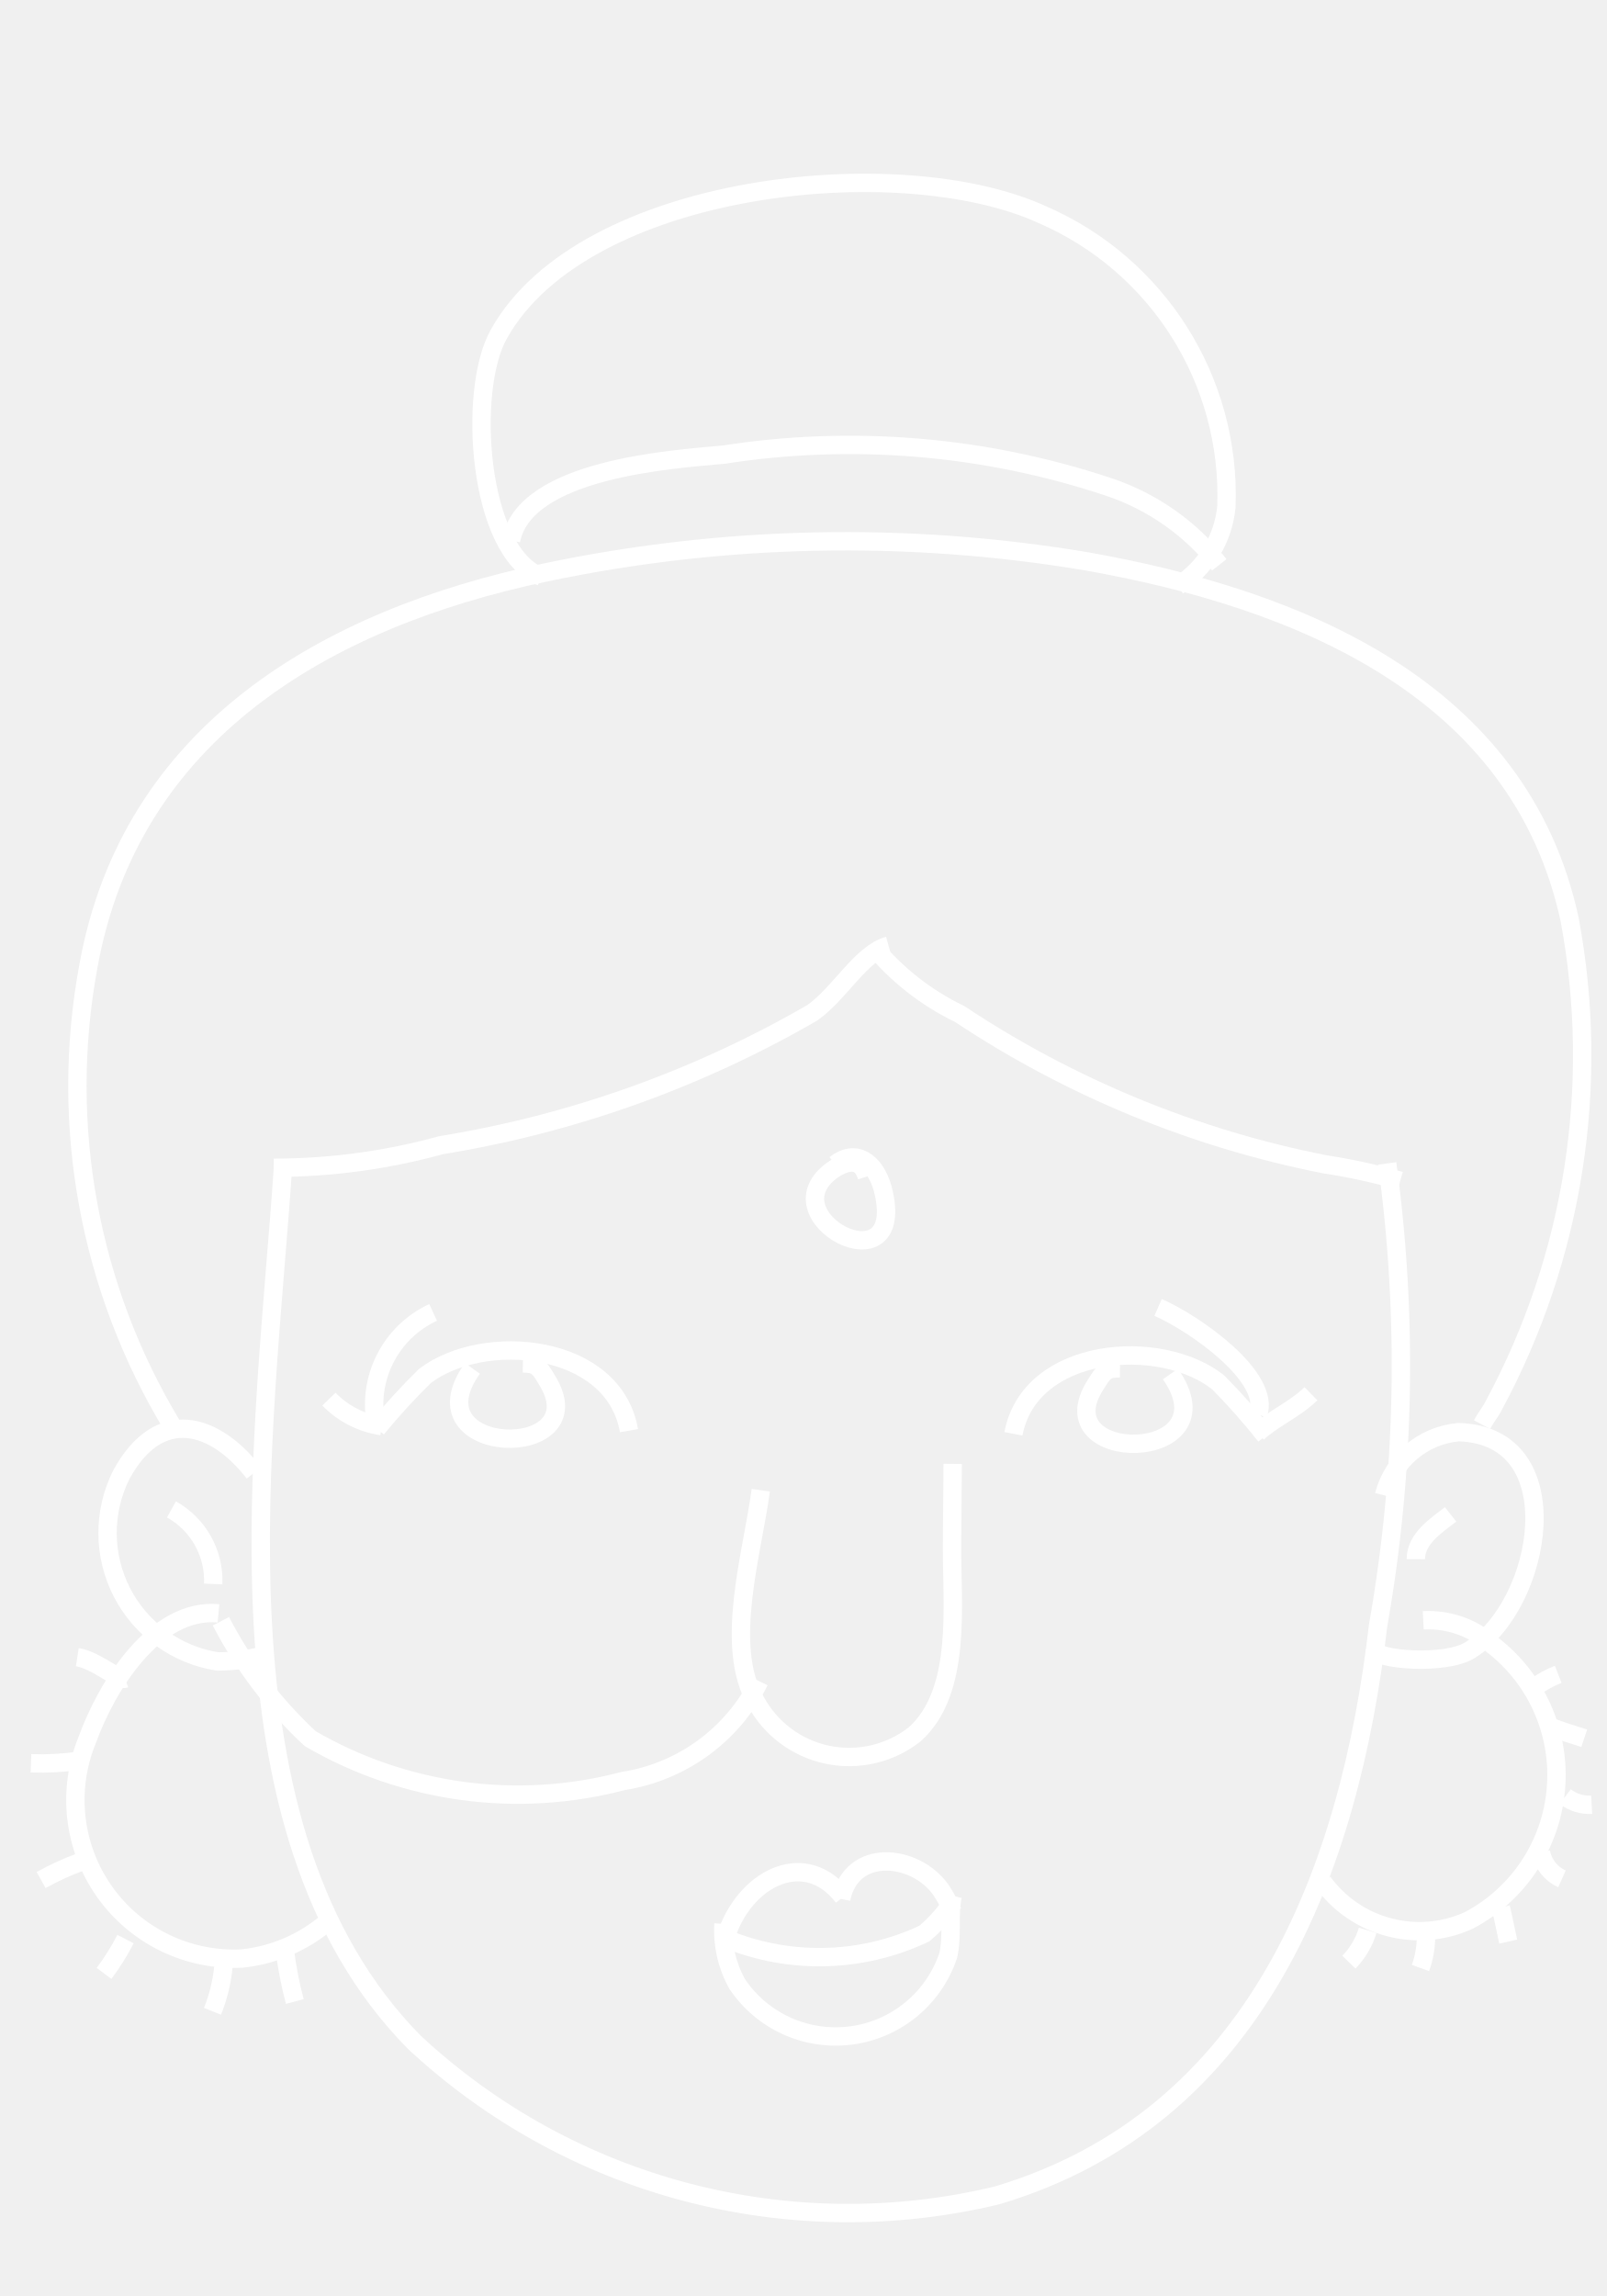
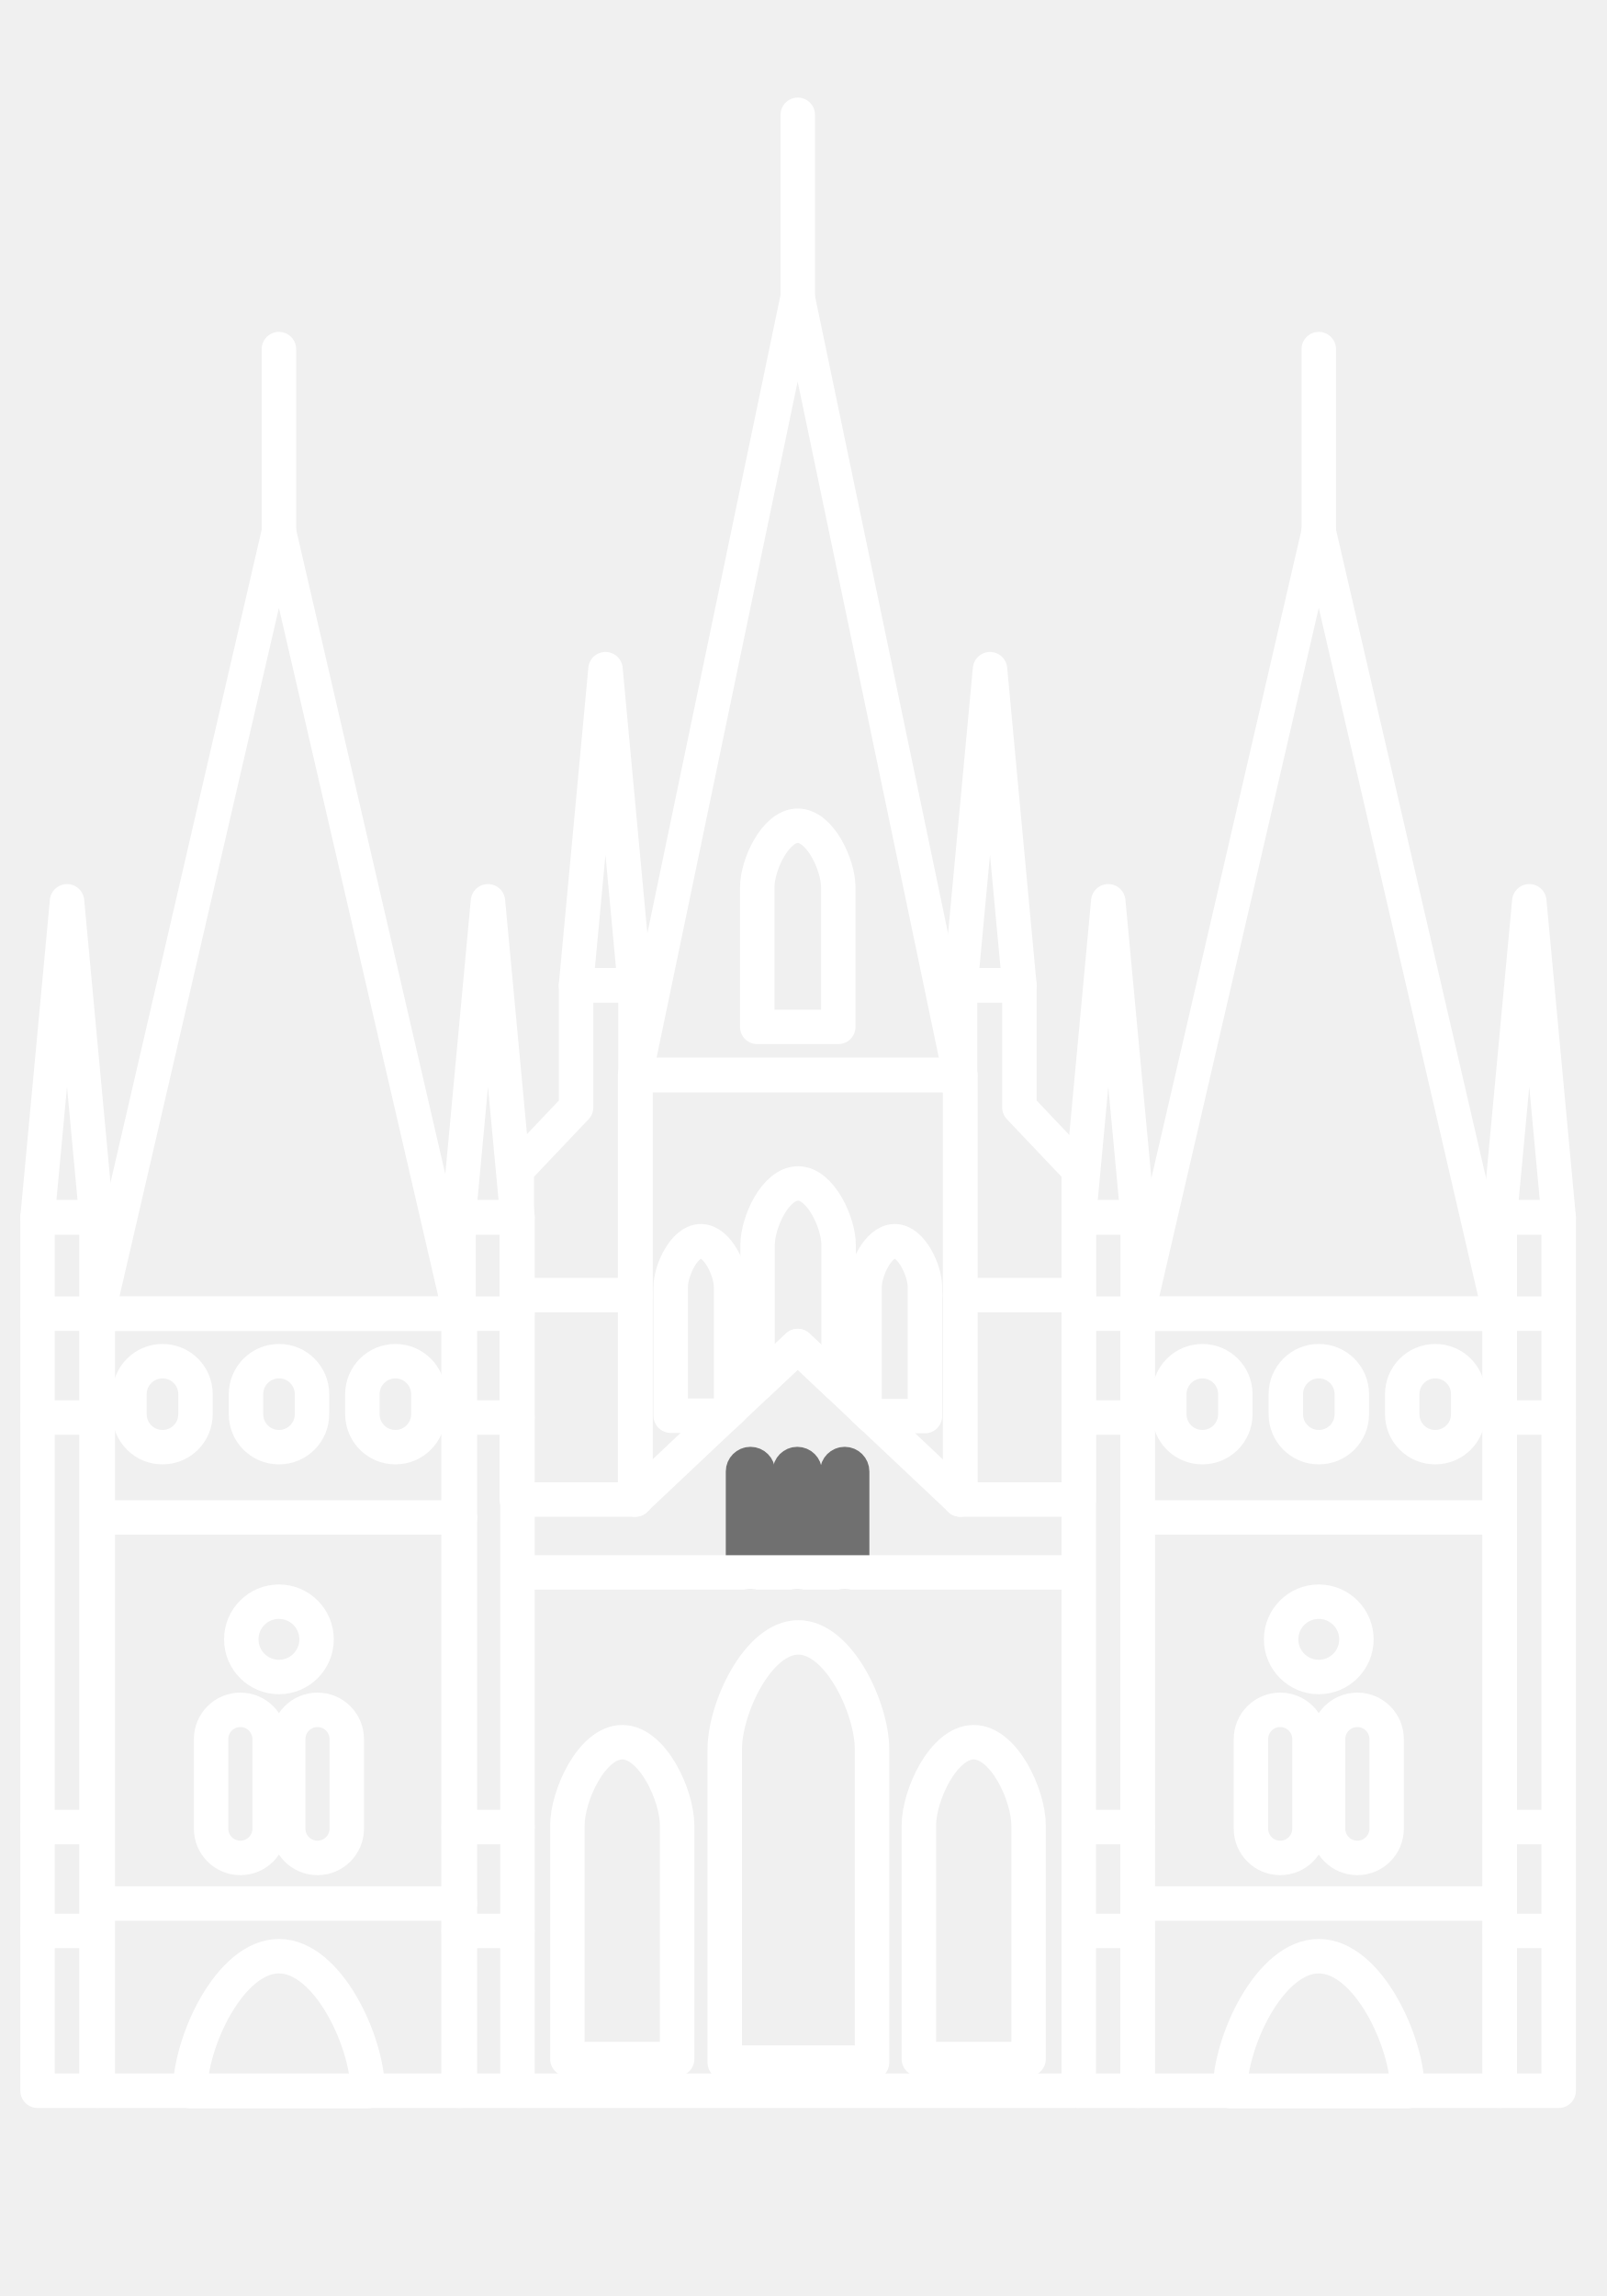
<svg xmlns="http://www.w3.org/2000/svg" width="14" height="20" viewBox="0 0 14 20">
  <defs>
    <clipPath id="clip-Muscat">
      <rect width="14" height="20" />
    </clipPath>
  </defs>
  <g id="Muscat" clip-path="url(#clip-Muscat)">
-     <g id="Group_21" data-name="Group 21" transform="translate(-339.644 -86.519) rotate(-21)">
-       <path id="Path_269" data-name="Path 269" d="M290.479,229.891c-.992,2.144-2.717,5.143-1.672,7.541a5.545,5.545,0,0,0,4.26,3.066c2.363.183,3.889-1.552,4.882-3.447a13.022,13.022,0,0,0,1.515-3.727" transform="translate(-5.734 -17.042)" fill="none" stroke="#fff" stroke-miterlimit="10" stroke-width="0.16" />
-       <path id="Path_270" data-name="Path 270" d="M304.17,244.793c-.268.491-.785,1.145-.7,1.7a.925.925,0,0,0,1.189.766c.527-.2.709-.951.9-1.435l.254-.646" transform="translate(-16.555 -27.809)" fill="none" stroke="#fff" stroke-miterlimit="10" stroke-width="0.16" />
-       <path id="Path_271" data-name="Path 271" d="M311.342,236.236c.006-.11-.033-.2-.233-.166-.733.16.22,1.242.324.314.024-.251-.1-.411-.311-.346" transform="translate(-21.885 -21.472)" fill="none" stroke="#fff" stroke-miterlimit="10" stroke-width="0.16" />
-       <g id="Group_19" data-name="Group 19" transform="translate(284.681 214.969)">
-         <path id="Path_272" data-name="Path 272" d="M297.5,238.651c.15-.761-.87-1.261-1.488-1.082a5.742,5.742,0,0,0-.557.278" transform="translate(-295.452 -237.532)" fill="none" stroke="#fff" stroke-miterlimit="10" stroke-width="0.16" />
-         <path id="Path_273" data-name="Path 273" d="M298.336,237.98c-.8.529.737,1.159.569.323-.022-.133-.035-.163-.143-.206" transform="translate(-297.367 -237.856)" fill="none" stroke="#fff" stroke-miterlimit="10" stroke-width="0.16" />
+     <g id="Group_587" data-name="Group 587" transform="translate(-416.69 -189.301)">
+       <g id="Group_77" data-name="Group 77" transform="translate(417.017 192.342)">
+         <g id="Group_72" data-name="Group 72" transform="translate(0 4.81)">
+           <rect id="Rectangle_88" data-name="Rectangle 88" width="0.513" height="7.608" transform="translate(0 2.753)" fill="none" stroke="#fff" stroke-linecap="round" stroke-linejoin="round" stroke-width="0.3" />
+           <line id="Line_65" data-name="Line 65" x2="0.513" transform="translate(0 3.592)" fill="none" stroke="#fff" stroke-linecap="round" stroke-linejoin="round" stroke-width="0.3" />
+           <line id="Line_66" data-name="Line 66" x2="0.513" transform="translate(0 4.497)" fill="none" stroke="#fff" stroke-linecap="round" stroke-linejoin="round" stroke-width="0.3" />
+           <line id="Line_67" data-name="Line 67" x2="0.513" transform="translate(0 8.064)" fill="none" stroke="#fff" stroke-linecap="round" stroke-linejoin="round" stroke-width="0.3" />
+           <line id="Line_68" data-name="Line 68" x2="0.513" transform="translate(0 8.969)" fill="none" stroke="#fff" stroke-linecap="round" stroke-linejoin="round" stroke-width="0.3" />
+           <path id="Path_197" data-name="Path 197" d="M417.18,224.589l-.257,2.753h.513Z" transform="translate(-416.923 -224.589)" fill="none" stroke="#fff" stroke-linecap="round" stroke-linejoin="round" stroke-width="0.3" />
+         </g>
+         <g id="Group_73" data-name="Group 73" transform="translate(3.668 4.81)">
+           <rect id="Rectangle_89" data-name="Rectangle 89" width="0.513" height="7.608" transform="translate(0 2.753)" fill="none" stroke="#fff" stroke-linecap="round" stroke-linejoin="round" stroke-width="0.3" />
+           <line id="Line_69" data-name="Line 69" x2="0.513" transform="translate(0 3.592)" fill="none" stroke="#fff" stroke-linecap="round" stroke-linejoin="round" stroke-width="0.3" />
+           <line id="Line_70" data-name="Line 70" x2="0.513" transform="translate(0 4.497)" fill="none" stroke="#fff" stroke-linecap="round" stroke-linejoin="round" stroke-width="0.3" />
+           <line id="Line_71" data-name="Line 71" x2="0.513" transform="translate(0 8.064)" fill="none" stroke="#fff" stroke-linecap="round" stroke-linejoin="round" stroke-width="0.3" />
+           <line id="Line_72" data-name="Line 72" x2="0.513" transform="translate(0 8.969)" fill="none" stroke="#fff" stroke-linecap="round" stroke-linejoin="round" stroke-width="0.3" />
+           <path id="Path_198" data-name="Path 198" d="M437.679,224.589l-.256,2.753h.513Z" transform="translate(-437.423 -224.589)" fill="none" stroke="#fff" stroke-linecap="round" stroke-linejoin="round" stroke-width="0.3" />
+         </g>
+         <g id="Group_76" data-name="Group 76" transform="translate(0.525 0)">
+           <rect id="Rectangle_90" data-name="Rectangle 90" width="3.155" height="6.769" transform="translate(0 8.402)" fill="none" stroke="#fff" stroke-linecap="round" stroke-linejoin="round" stroke-width="0.3" />
+           <line id="Line_73" data-name="Line 73" x2="3.155" transform="translate(0 13.54)" fill="none" stroke="#fff" stroke-linecap="round" stroke-linejoin="round" stroke-width="0.3" />
+           <line id="Line_74" data-name="Line 74" x2="3.155" transform="translate(0 10.177)" fill="none" stroke="#fff" stroke-linecap="round" stroke-linejoin="round" stroke-width="0.3" />
+           <g id="Group_74" data-name="Group 74" transform="translate(0.276 8.816)">
+             <path id="Rectangle_91" data-name="Rectangle 91" d="M.288,0h0A.287.287,0,0,1,.575.287V.462A.287.287,0,0,1,.288.749h0A.287.287,0,0,1,0,.462V.288A.288.288,0,0,1,.288,0Z" fill="none" stroke="#fff" stroke-linecap="round" stroke-linejoin="round" stroke-width="0.3" />
+             <path id="Rectangle_92" data-name="Rectangle 92" d="M.288,0h0A.287.287,0,0,1,.575.287V.462A.287.287,0,0,1,.287.749h0A.287.287,0,0,1,0,.462V.288A.288.288,0,0,1,.288,0Z" transform="translate(1.015)" fill="none" stroke="#fff" stroke-linecap="round" stroke-linejoin="round" stroke-width="0.3" />
+             <rect id="Rectangle_93" data-name="Rectangle 93" width="0.575" height="0.749" rx="0.288" transform="translate(2.029)" fill="none" stroke="#fff" stroke-linecap="round" stroke-linejoin="round" stroke-width="0.3" />
+           </g>
+           <path id="Path_199" data-name="Path 199" d="M427.494,259.014a.328.328,0,1,1-.328-.329A.328.328,0,0,1,427.494,259.014Z" transform="translate(-425.588 -247.774)" fill="none" stroke="#fff" stroke-linecap="round" stroke-linejoin="round" stroke-width="0.3" />
+           <g id="Group_75" data-name="Group 75" transform="translate(0.987 11.853)">
+             <path id="Path_200" data-name="Path 200" d="M425.88,264.981a.255.255,0,0,1-.255.255h0a.255.255,0,0,1-.255-.255v-.78a.255.255,0,0,1,.255-.255h0a.255.255,0,0,1,.255.255Z" transform="translate(-425.37 -263.946)" fill="none" stroke="#fff" stroke-linecap="round" stroke-linejoin="round" stroke-width="0.3" />
+             <path id="Path_201" data-name="Path 201" d="M429.635,264.981a.255.255,0,0,1-.255.255h0a.255.255,0,0,1-.255-.255v-.78a.255.255,0,0,1,.255-.255h0a.255.255,0,0,1,.255.255Z" transform="translate(-428.453 -263.946)" fill="none" stroke="#fff" stroke-linecap="round" stroke-linejoin="round" stroke-width="0.3" />
+           </g>
+           <path id="Path_202" data-name="Path 202" d="M424.349,277.1c0-.427.346-1.175.774-1.175s.774.748.774,1.175Z" transform="translate(-423.545 -261.926)" fill="none" stroke="#fff" stroke-linecap="round" stroke-linejoin="round" stroke-width="0.3" />
+           <path id="Path_203" data-name="Path 203" d="M421.434,206.586l-1.578,6.814h3.155Z" transform="translate(-419.856 -204.997)" fill="none" stroke="#fff" stroke-linecap="round" stroke-linejoin="round" stroke-width="0.3" />
+           <line id="Line_75" data-name="Line 75" y1="1.588" transform="translate(1.578)" fill="none" stroke="#fff" stroke-linecap="round" stroke-linejoin="round" stroke-width="0.3" />
+         </g>
      </g>
-       <g id="Group_20" data-name="Group 20" transform="translate(289.846 216.948)">
-         <path id="Path_274" data-name="Path 274" d="M314.065,245.028c.408-.66,1.5-.331,1.826.221a5.726,5.726,0,0,1,.218.583" transform="translate(-314.065 -244.662)" fill="none" stroke="#fff" stroke-miterlimit="10" stroke-width="0.16" />
-         <path id="Path_275" data-name="Path 275" d="M317.219,245.405c.229.935-1.329.347-.637-.151.107-.082.137-.095.244-.053" transform="translate(-315.755 -245.035)" fill="none" stroke="#fff" stroke-miterlimit="10" stroke-width="0.16" />
+       <g id="Group_80" data-name="Group 80" transform="translate(421.192 195.13)">
+         <g id="Group_78" data-name="Group 78" transform="translate(0 0)">
+           <path id="Path_204" data-name="Path 204" d="M441.29,233.149h-1.034v-2.871l.517-.545v-1.064h.517Z" transform="translate(-440.256 -225.916)" fill="none" stroke="#fff" stroke-linecap="round" stroke-linejoin="round" stroke-width="0.3" />
+           <line id="Line_76" data-name="Line 76" x2="1.034" transform="translate(0 5.452)" fill="none" stroke="#fff" stroke-linecap="round" stroke-linejoin="round" stroke-width="0.3" />
+           <path id="Path_205" data-name="Path 205" d="M443.4,213.285l-.257,2.753h.513Z" transform="translate(-442.627 -213.285)" fill="none" stroke="#fff" stroke-linecap="round" stroke-linejoin="round" stroke-width="0.3" />
+         </g>
+         <g id="Group_79" data-name="Group 79" transform="translate(3.862 0)">
+           <path id="Path_206" data-name="Path 206" d="M461.841,233.149h1.034v-2.871l-.517-.545v-1.064h-.517Z" transform="translate(-461.841 -225.916)" fill="none" stroke="#fff" stroke-linecap="round" stroke-linejoin="round" stroke-width="0.3" />
+           <line id="Line_77" data-name="Line 77" x1="1.034" transform="translate(0 5.452)" fill="none" stroke="#fff" stroke-linecap="round" stroke-linejoin="round" stroke-width="0.3" />
+           <path id="Path_207" data-name="Path 207" d="M462.12,213.285l.256,2.753h-.513Z" transform="translate(-461.859 -213.285)" fill="none" stroke="#fff" stroke-linecap="round" stroke-linejoin="round" stroke-width="0.3" />
+         </g>
      </g>
-       <path id="Path_276" data-name="Path 276" d="M287.581,236.987c-.162-.536-.563-.843-1.084-.4a1.133,1.133,0,0,0,.2,1.82,1.6,1.6,0,0,0,.456.1" transform="translate(-4.034 -21.726)" fill="none" stroke="#fff" stroke-miterlimit="10" stroke-width="0.16" />
-       <path id="Path_277" data-name="Path 277" d="M322.8,251.135a.738.738,0,0,1,.805-.28c.917.385.139,1.669-.586,1.807-.244.053-.809-.218-.775-.3" transform="translate(-30.132 -32.164)" fill="none" stroke="#fff" stroke-miterlimit="10" stroke-width="0.16" />
-       <path id="Path_278" data-name="Path 278" d="M295.376,229.861a5.478,5.478,0,0,0,1.432.339,9.493,9.493,0,0,0,3.433.082c.289-.073.578-.332.829-.308" transform="translate(-10.716 -17.02)" fill="none" stroke="#fff" stroke-miterlimit="10" stroke-width="0.16" />
-       <path id="Path_279" data-name="Path 279" d="M315.434,230.089a2.233,2.233,0,0,0,.494.828,8.829,8.829,0,0,0,2.5,2.362,5.249,5.249,0,0,1,.563.37" transform="translate(-25.209 -17.185)" fill="none" stroke="#fff" stroke-miterlimit="10" stroke-width="0.16" />
-       <path id="Path_280" data-name="Path 280" d="M289.218,220.972a5.721,5.721,0,0,1,.749-3.991c1.072-1.778,3.021-2.092,4.948-1.782a12.706,12.706,0,0,1,4.44,1.6c1.6.963,3.125,2.384,2.809,4.421a6.429,6.429,0,0,1-2.129,3.71c-.057.052-.1.071-.16.123" transform="translate(-6.189 -6.351)" fill="none" stroke="#fff" stroke-miterlimit="10" stroke-width="0.16" />
-       <path id="Path_281" data-name="Path 281" d="M314.535,210.931a.92.92,0,0,0,.641-.493,2.666,2.666,0,0,0-.591-2.953c-.959-.973-3.623-1.685-4.783-.725-.436.35-.859,1.712-.419,2.109" transform="translate(-20.703 0)" fill="none" stroke="#fff" stroke-miterlimit="10" stroke-width="0.16" />
-       <path id="Path_282" data-name="Path 282" d="M294.737,237.648a.8.8,0,0,1-.345-.384" transform="translate(-10.005 -22.369)" fill="none" stroke="#fff" stroke-miterlimit="10" stroke-width="0.16" />
-       <path id="Path_283" data-name="Path 283" d="M321.23,248.309c.15-.066.378-.075.558-.153" transform="translate(-29.397 -30.239)" fill="none" stroke="#fff" stroke-miterlimit="10" stroke-width="0.16" />
-       <path id="Path_284" data-name="Path 284" d="M319.729,256.059a.833.833,0,0,1,.484.413,1.431,1.431,0,0,1-1.052,2.17,1.039,1.039,0,0,1-1.065-.766" transform="translate(-27.132 -35.949)" fill="none" stroke="#fff" stroke-miterlimit="10" stroke-width="0.16" />
-       <path id="Path_285" data-name="Path 285" d="M326.478,259.194a.911.911,0,0,1,.236-.032" transform="translate(-33.188 -38.191)" fill="none" stroke="#fff" stroke-miterlimit="10" stroke-width="0.16" />
-       <path id="Path_286" data-name="Path 286" d="M326.564,260.656c.035.038.168.14.225.187" transform="translate(-33.251 -39.271)" fill="none" stroke="#fff" stroke-miterlimit="10" stroke-width="0.16" />
-       <path id="Path_287" data-name="Path 287" d="M326.159,262.824a.348.348,0,0,0,.19.149" transform="translate(-32.958 -40.837)" fill="none" stroke="#fff" stroke-miterlimit="10" stroke-width="0.16" />
-       <path id="Path_288" data-name="Path 288" d="M324.807,264.178a.319.319,0,0,0,.088.283" transform="translate(-31.977 -41.815)" fill="none" stroke="#fff" stroke-miterlimit="10" stroke-width="0.16" />
-       <path id="Path_289" data-name="Path 289" d="M322.9,265.35c-.012.095-.033.21-.046.3" transform="translate(-30.569 -42.662)" fill="none" stroke="#fff" stroke-miterlimit="10" stroke-width="0.16" />
-       <path id="Path_290" data-name="Path 290" d="M320.126,265.426a.829.829,0,0,1-.136.22" transform="translate(-28.501 -42.717)" fill="none" stroke="#fff" stroke-miterlimit="10" stroke-width="0.16" />
-       <path id="Path_291" data-name="Path 291" d="M318.209,264.523a.673.673,0,0,1-.252.2" transform="translate(-27.032 -42.065)" fill="none" stroke="#fff" stroke-miterlimit="10" stroke-width="0.16" />
-       <path id="Path_292" data-name="Path 292" d="M283.995,242.124c-.5-.246-1.14.247-1.461.618a1.382,1.382,0,0,0,.576,2.263,1.365,1.365,0,0,0,.807-.031" transform="translate(-1.175 -25.832)" fill="none" stroke="#fff" stroke-miterlimit="10" stroke-width="0.16" />
-       <path id="Path_293" data-name="Path 293" d="M284.433,242.322c-.052,0-.178-.243-.32-.324" transform="translate(-2.578 -25.79)" fill="none" stroke="#fff" stroke-miterlimit="10" stroke-width="0.16" />
-       <path id="Path_294" data-name="Path 294" d="M281.972,244.714a2.373,2.373,0,0,1-.4-.13" transform="translate(-0.745 -27.658)" fill="none" stroke="#fff" stroke-miterlimit="10" stroke-width="0.16" />
-       <path id="Path_295" data-name="Path 295" d="M280.927,248.024a2.481,2.481,0,0,0-.382.024" transform="translate(0 -30.141)" fill="none" stroke="#fff" stroke-miterlimit="10" stroke-width="0.16" />
-       <path id="Path_296" data-name="Path 296" d="M281.621,250.8a2.086,2.086,0,0,1-.282.212" transform="translate(-0.574 -32.149)" fill="none" stroke="#fff" stroke-miterlimit="10" stroke-width="0.16" />
-       <path id="Path_297" data-name="Path 297" d="M284.322,252.7a1.413,1.413,0,0,1-.23.333" transform="translate(-2.563 -33.523)" fill="none" stroke="#fff" stroke-miterlimit="10" stroke-width="0.16" />
-       <path id="Path_298" data-name="Path 298" d="M286.7,252.861a3.313,3.313,0,0,0-.083.464" transform="translate(-4.388 -33.638)" fill="none" stroke="#fff" stroke-miterlimit="10" stroke-width="0.16" />
-       <path id="Path_299" data-name="Path 299" d="M288.535,238.723a.711.711,0,0,1,.107.737" transform="translate(-5.773 -23.423)" fill="none" stroke="#fff" stroke-miterlimit="10" stroke-width="0.16" />
-       <path id="Path_300" data-name="Path 300" d="M324.875,253.262c-.141.044-.356.084-.423.256" transform="translate(-31.725 -33.928)" fill="none" stroke="#fff" stroke-miterlimit="10" stroke-width="0.16" />
-       <path id="Path_301" data-name="Path 301" d="M288.728,242.559a3.746,3.746,0,0,0,.36,1.234,3.6,3.6,0,0,0,2.413,1.321,1.6,1.6,0,0,0,1.419-.386" transform="translate(-5.913 -26.195)" fill="none" stroke="#fff" stroke-miterlimit="10" stroke-width="0.16" />
-       <path id="Path_302" data-name="Path 302" d="M320.2,245.087c.226-.259-.229-.935-.479-1.182" transform="translate(-28.304 -27.167)" fill="none" stroke="#fff" stroke-miterlimit="10" stroke-width="0.16" />
-       <path id="Path_303" data-name="Path 303" d="M295.482,236.641a.886.886,0,0,1,.816-.748" transform="translate(-10.793 -21.378)" fill="none" stroke="#fff" stroke-miterlimit="10" stroke-width="0.16" />
-       <path id="Path_304" data-name="Path 304" d="M300.078,256.589c.339-.388.9-.43,1.05.078" transform="translate(-14.113 -36.117)" fill="none" stroke="#fff" stroke-miterlimit="10" stroke-width="0.16" />
-       <path id="Path_305" data-name="Path 305" d="M303.783,257.171c.246-.388.743-.137.839.236a1.04,1.04,0,0,1,.027.216" transform="translate(-16.79 -36.612)" fill="none" stroke="#fff" stroke-miterlimit="10" stroke-width="0.16" />
-       <path id="Path_306" data-name="Path 306" d="M299.812,257.084a.958.958,0,0,0-.077.529,1.034,1.034,0,0,0,1.806.43c.1-.149.133-.339.223-.471" transform="translate(-13.854 -36.69)" fill="none" stroke="#fff" stroke-miterlimit="10" stroke-width="0.16" />
-       <path id="Path_307" data-name="Path 307" d="M299.8,257.389a2.14,2.14,0,0,0,1.675.621,1.3,1.3,0,0,0,.276-.134" transform="translate(-13.913 -36.91)" fill="none" stroke="#fff" stroke-miterlimit="10" stroke-width="0.16" />
-       <path id="Path_308" data-name="Path 308" d="M309.388,213.416c.336-.539,1.553-.16,2-.034a7.138,7.138,0,0,1,3.027,1.463,2.051,2.051,0,0,1,.658.98" transform="translate(-20.84 -4.935)" fill="none" stroke="#fff" stroke-miterlimit="10" stroke-width="0.16" />
+       <path id="Path_208" data-name="Path 208" d="M448.855,236.747l-1.417-1.336-1.416,1.336,0-3.7h2.833Z" transform="translate(-23.799 -34.384)" fill="none" stroke="#fff" stroke-linecap="round" stroke-linejoin="round" stroke-width="0.3" />
+       <path id="Path_209" data-name="Path 209" d="M447.447,195.179l-1.414,6.777h2.829Z" transform="translate(-23.808 -3.289)" fill="none" stroke="#fff" stroke-linecap="round" stroke-linejoin="round" stroke-width="0.3" />
+       <line id="Line_78" data-name="Line 78" y1="1.589" transform="translate(423.64 190.301)" fill="none" stroke="#fff" stroke-linecap="round" stroke-linejoin="round" stroke-width="0.3" />
+       <g id="Group_81" data-name="Group 81" transform="translate(423.164 202.054)">
+         <path id="Path_210" data-name="Path 210" d="M451.408,252.861a.065.065,0,0,1-.065.065h0a.064.064,0,0,1-.065-.065v-.814a.065.065,0,0,1,.065-.065h0a.065.065,0,0,1,.065.065Z" transform="translate(-451.279 -251.982)" fill="#fff" stroke="#707070" stroke-width="0.3" />
+         <path id="Path_211" data-name="Path 211" d="M453.7,252.861a.065.065,0,0,1-.065.065h0a.065.065,0,0,1-.065-.065v-.814a.065.065,0,0,1,.065-.065h0a.065.065,0,0,1,.065.065Z" transform="translate(-453.163 -251.982)" fill="#fff" stroke="#707070" stroke-width="0.3" />
+         <path id="Path_212" data-name="Path 212" d="M456,252.861a.065.065,0,0,1-.065.065h0a.064.064,0,0,1-.065-.065v-.814a.065.065,0,0,1,.065-.065h0a.065.065,0,0,1,.065.065Z" transform="translate(-455.05 -251.982)" fill="#fff" stroke="#707070" stroke-width="0.3" />
+       </g>
+       <g id="Group_82" data-name="Group 82" transform="translate(421.628 203.564)">
+         <path id="Path_213" data-name="Path 213" d="M442.7,266.248c0-.264.214-.726.478-.726s.478.462.478.726v2.034H442.7Z" transform="translate(-442.695 -264.609)" fill="none" stroke="#fff" stroke-linecap="round" stroke-linejoin="round" stroke-width="0.3" />
+         <path id="Path_214" data-name="Path 214" d="M459.836,266.248c0-.264.214-.726.478-.726s.478.462.478.726v2.034h-.956Z" transform="translate(-456.769 -264.609)" fill="none" stroke="#fff" stroke-linecap="round" stroke-linejoin="round" stroke-width="0.3" />
+         <path id="Path_215" data-name="Path 215" d="M450.386,261.392c0-.354.287-.974.641-.974s.642.62.642.974v2.73h-1.283Z" transform="translate(-449.01 -260.418)" fill="none" stroke="#fff" stroke-linecap="round" stroke-linejoin="round" stroke-width="0.3" />
+       </g>
+       <g id="Group_83" data-name="Group 83" transform="translate(422.533 199.61)">
+         <path id="Path_216" data-name="Path 216" d="M448.011,241.135c-.145,0-.263.254-.263.4v1.12h.464l.062-.058v-1.062C448.274,241.389,448.156,241.135,448.011,241.135Z" transform="translate(-447.748 -240.632)" fill="none" stroke="#fff" stroke-linecap="round" stroke-linejoin="round" stroke-width="0.3" />
+         <path id="Path_217" data-name="Path 217" d="M457.711,241.535c0-.145-.118-.4-.263-.4s-.263.254-.263.4V242.6l.062.058h.464Z" transform="translate(-455.496 -240.632)" fill="none" stroke="#fff" stroke-linecap="round" stroke-linejoin="round" stroke-width="0.3" />
+         <path id="Path_218" data-name="Path 218" d="M452.334,238.326c-.2,0-.353.341-.353.536v1.21l.35-.33.356.336v-1.216C452.687,238.667,452.529,238.326,452.334,238.326Z" transform="translate(-451.224 -238.326)" fill="none" stroke="#fff" stroke-linecap="round" stroke-linejoin="round" stroke-width="0.3" />
+       </g>
+       <path id="Path_219" data-name="Path 219" d="M452.315,220.909c-.195,0-.353.341-.353.536v1.216h.706v-1.216C452.668,221.25,452.51,220.909,452.315,220.909Z" transform="translate(-28.675 -24.415)" fill="none" stroke="#fff" stroke-linecap="round" stroke-linejoin="round" stroke-width="0.3" />
+       <line id="Line_79" data-name="Line 79" x2="4.854" transform="translate(421.213 202.998)" fill="none" stroke="#fff" stroke-linecap="round" stroke-linejoin="round" stroke-width="0.3" />
+       <line id="Line_80" data-name="Line 80" x2="4.854" transform="translate(421.213 207.513)" fill="#fff" stroke="#fff" stroke-linecap="round" stroke-linejoin="round" stroke-width="0.3" />
+       <g id="Group_89" data-name="Group 89" transform="translate(426.088 192.342)">
+         <g id="Group_84" data-name="Group 84" transform="translate(0 4.81)">
+           <rect id="Rectangle_94" data-name="Rectangle 94" width="0.513" height="7.608" transform="translate(0 2.753)" fill="none" stroke="#fff" stroke-linecap="round" stroke-linejoin="round" stroke-width="0.3" />
+           <line id="Line_81" data-name="Line 81" x2="0.513" transform="translate(0 3.592)" fill="none" stroke="#fff" stroke-linecap="round" stroke-linejoin="round" stroke-width="0.3" />
+           <line id="Line_82" data-name="Line 82" x2="0.513" transform="translate(0 4.497)" fill="none" stroke="#fff" stroke-linecap="round" stroke-linejoin="round" stroke-width="0.3" />
+           <line id="Line_83" data-name="Line 83" x2="0.513" transform="translate(0 8.064)" fill="none" stroke="#fff" stroke-linecap="round" stroke-linejoin="round" stroke-width="0.3" />
+           <line id="Line_84" data-name="Line 84" x2="0.513" transform="translate(0 8.969)" fill="none" stroke="#fff" stroke-linecap="round" stroke-linejoin="round" stroke-width="0.3" />
+           <path id="Path_220" data-name="Path 220" d="M467.875,224.589l-.256,2.753h.513Z" transform="translate(-467.618 -224.589)" fill="none" stroke="#fff" stroke-linecap="round" stroke-linejoin="round" stroke-width="0.3" />
+         </g>
+         <g id="Group_85" data-name="Group 85" transform="translate(3.668 4.81)">
+           <rect id="Rectangle_95" data-name="Rectangle 95" width="0.513" height="7.608" transform="translate(0 2.753)" fill="none" stroke="#fff" stroke-linecap="round" stroke-linejoin="round" stroke-width="0.3" />
+           <line id="Line_85" data-name="Line 85" x2="0.513" transform="translate(0 3.592)" fill="none" stroke="#fff" stroke-linecap="round" stroke-linejoin="round" stroke-width="0.3" />
+           <line id="Line_86" data-name="Line 86" x2="0.513" transform="translate(0 4.497)" fill="none" stroke="#fff" stroke-linecap="round" stroke-linejoin="round" stroke-width="0.3" />
+           <line id="Line_87" data-name="Line 87" x2="0.513" transform="translate(0 8.064)" fill="none" stroke="#fff" stroke-linecap="round" stroke-linejoin="round" stroke-width="0.3" />
+           <line id="Line_88" data-name="Line 88" x2="0.513" transform="translate(0 8.969)" fill="none" stroke="#fff" stroke-linecap="round" stroke-linejoin="round" stroke-width="0.3" />
+           <path id="Path_221" data-name="Path 221" d="M488.373,224.589l-.257,2.753h.513Z" transform="translate(-488.116 -224.589)" fill="none" stroke="#fff" stroke-linecap="round" stroke-linejoin="round" stroke-width="0.3" />
+         </g>
+         <g id="Group_88" data-name="Group 88" transform="translate(0.513 0)">
+           <rect id="Rectangle_96" data-name="Rectangle 96" width="3.155" height="6.769" transform="translate(0 8.402)" fill="none" stroke="#fff" stroke-linecap="round" stroke-linejoin="round" stroke-width="0.3" />
+           <line id="Line_89" data-name="Line 89" x2="3.155" transform="translate(0 13.54)" fill="none" stroke="#fff" stroke-linecap="round" stroke-linejoin="round" stroke-width="0.3" />
+           <line id="Line_90" data-name="Line 90" x2="3.155" transform="translate(0 10.177)" fill="none" stroke="#fff" stroke-linecap="round" stroke-linejoin="round" stroke-width="0.3" />
+           <g id="Group_86" data-name="Group 86" transform="translate(0.276 8.816)">
+             <path id="Rectangle_97" data-name="Rectangle 97" d="M.288,0h0A.287.287,0,0,1,.575.287V.462A.287.287,0,0,1,.288.749h0A.287.287,0,0,1,0,.462V.288A.288.288,0,0,1,.288,0Z" fill="none" stroke="#fff" stroke-linecap="round" stroke-linejoin="round" stroke-width="0.3" />
+             <path id="Rectangle_98" data-name="Rectangle 98" d="M.287,0h0A.287.287,0,0,1,.575.287V.462A.287.287,0,0,1,.287.749h0A.287.287,0,0,1,0,.462V.287A.287.287,0,0,1,.287,0Z" transform="translate(1.015)" fill="none" stroke="#fff" stroke-linecap="round" stroke-linejoin="round" stroke-width="0.3" />
+             <path id="Rectangle_99" data-name="Rectangle 99" d="M.288,0h0A.287.287,0,0,1,.575.287V.462A.287.287,0,0,1,.288.749h0A.287.287,0,0,1,0,.462V.288A.288.288,0,0,1,.288,0Z" transform="translate(2.029)" fill="none" stroke="#fff" stroke-linecap="round" stroke-linejoin="round" stroke-width="0.3" />
+           </g>
+           <path id="Path_222" data-name="Path 222" d="M478.121,259.014a.328.328,0,1,1-.328-.329A.328.328,0,0,1,478.121,259.014Z" transform="translate(-476.215 -247.774)" fill="none" stroke="#fff" stroke-linecap="round" stroke-linejoin="round" stroke-width="0.3" />
+           <g id="Group_87" data-name="Group 87" transform="translate(0.987 11.853)">
+             <path id="Path_223" data-name="Path 223" d="M476.507,264.981a.255.255,0,0,1-.255.255h0a.255.255,0,0,1-.255-.255v-.78a.255.255,0,0,1,.255-.255h0a.255.255,0,0,1,.255.255Z" transform="translate(-475.997 -263.946)" fill="none" stroke="#fff" stroke-linecap="round" stroke-linejoin="round" stroke-width="0.3" />
+             <path id="Path_224" data-name="Path 224" d="M480.262,264.981a.255.255,0,0,1-.255.255h0a.255.255,0,0,1-.255-.255v-.78a.255.255,0,0,1,.255-.255h0a.255.255,0,0,1,.255.255Z" transform="translate(-479.08 -263.946)" fill="none" stroke="#fff" stroke-linecap="round" stroke-linejoin="round" stroke-width="0.3" />
+           </g>
+           <path id="Path_225" data-name="Path 225" d="M474.976,277.1c0-.427.346-1.175.774-1.175s.774.748.774,1.175Z" transform="translate(-474.172 -261.926)" fill="none" stroke="#fff" stroke-linecap="round" stroke-linejoin="round" stroke-width="0.3" />
+           <path id="Path_226" data-name="Path 226" d="M472.061,206.586l-1.578,6.814h3.155Z" transform="translate(-470.483 -204.997)" fill="none" stroke="#fff" stroke-linecap="round" stroke-linejoin="round" stroke-width="0.3" />
+           <line id="Line_91" data-name="Line 91" y1="1.588" transform="translate(1.578)" fill="none" stroke="#fff" stroke-linecap="round" stroke-linejoin="round" stroke-width="0.3" />
+         </g>
+       </g>
    </g>
  </g>
</svg>
